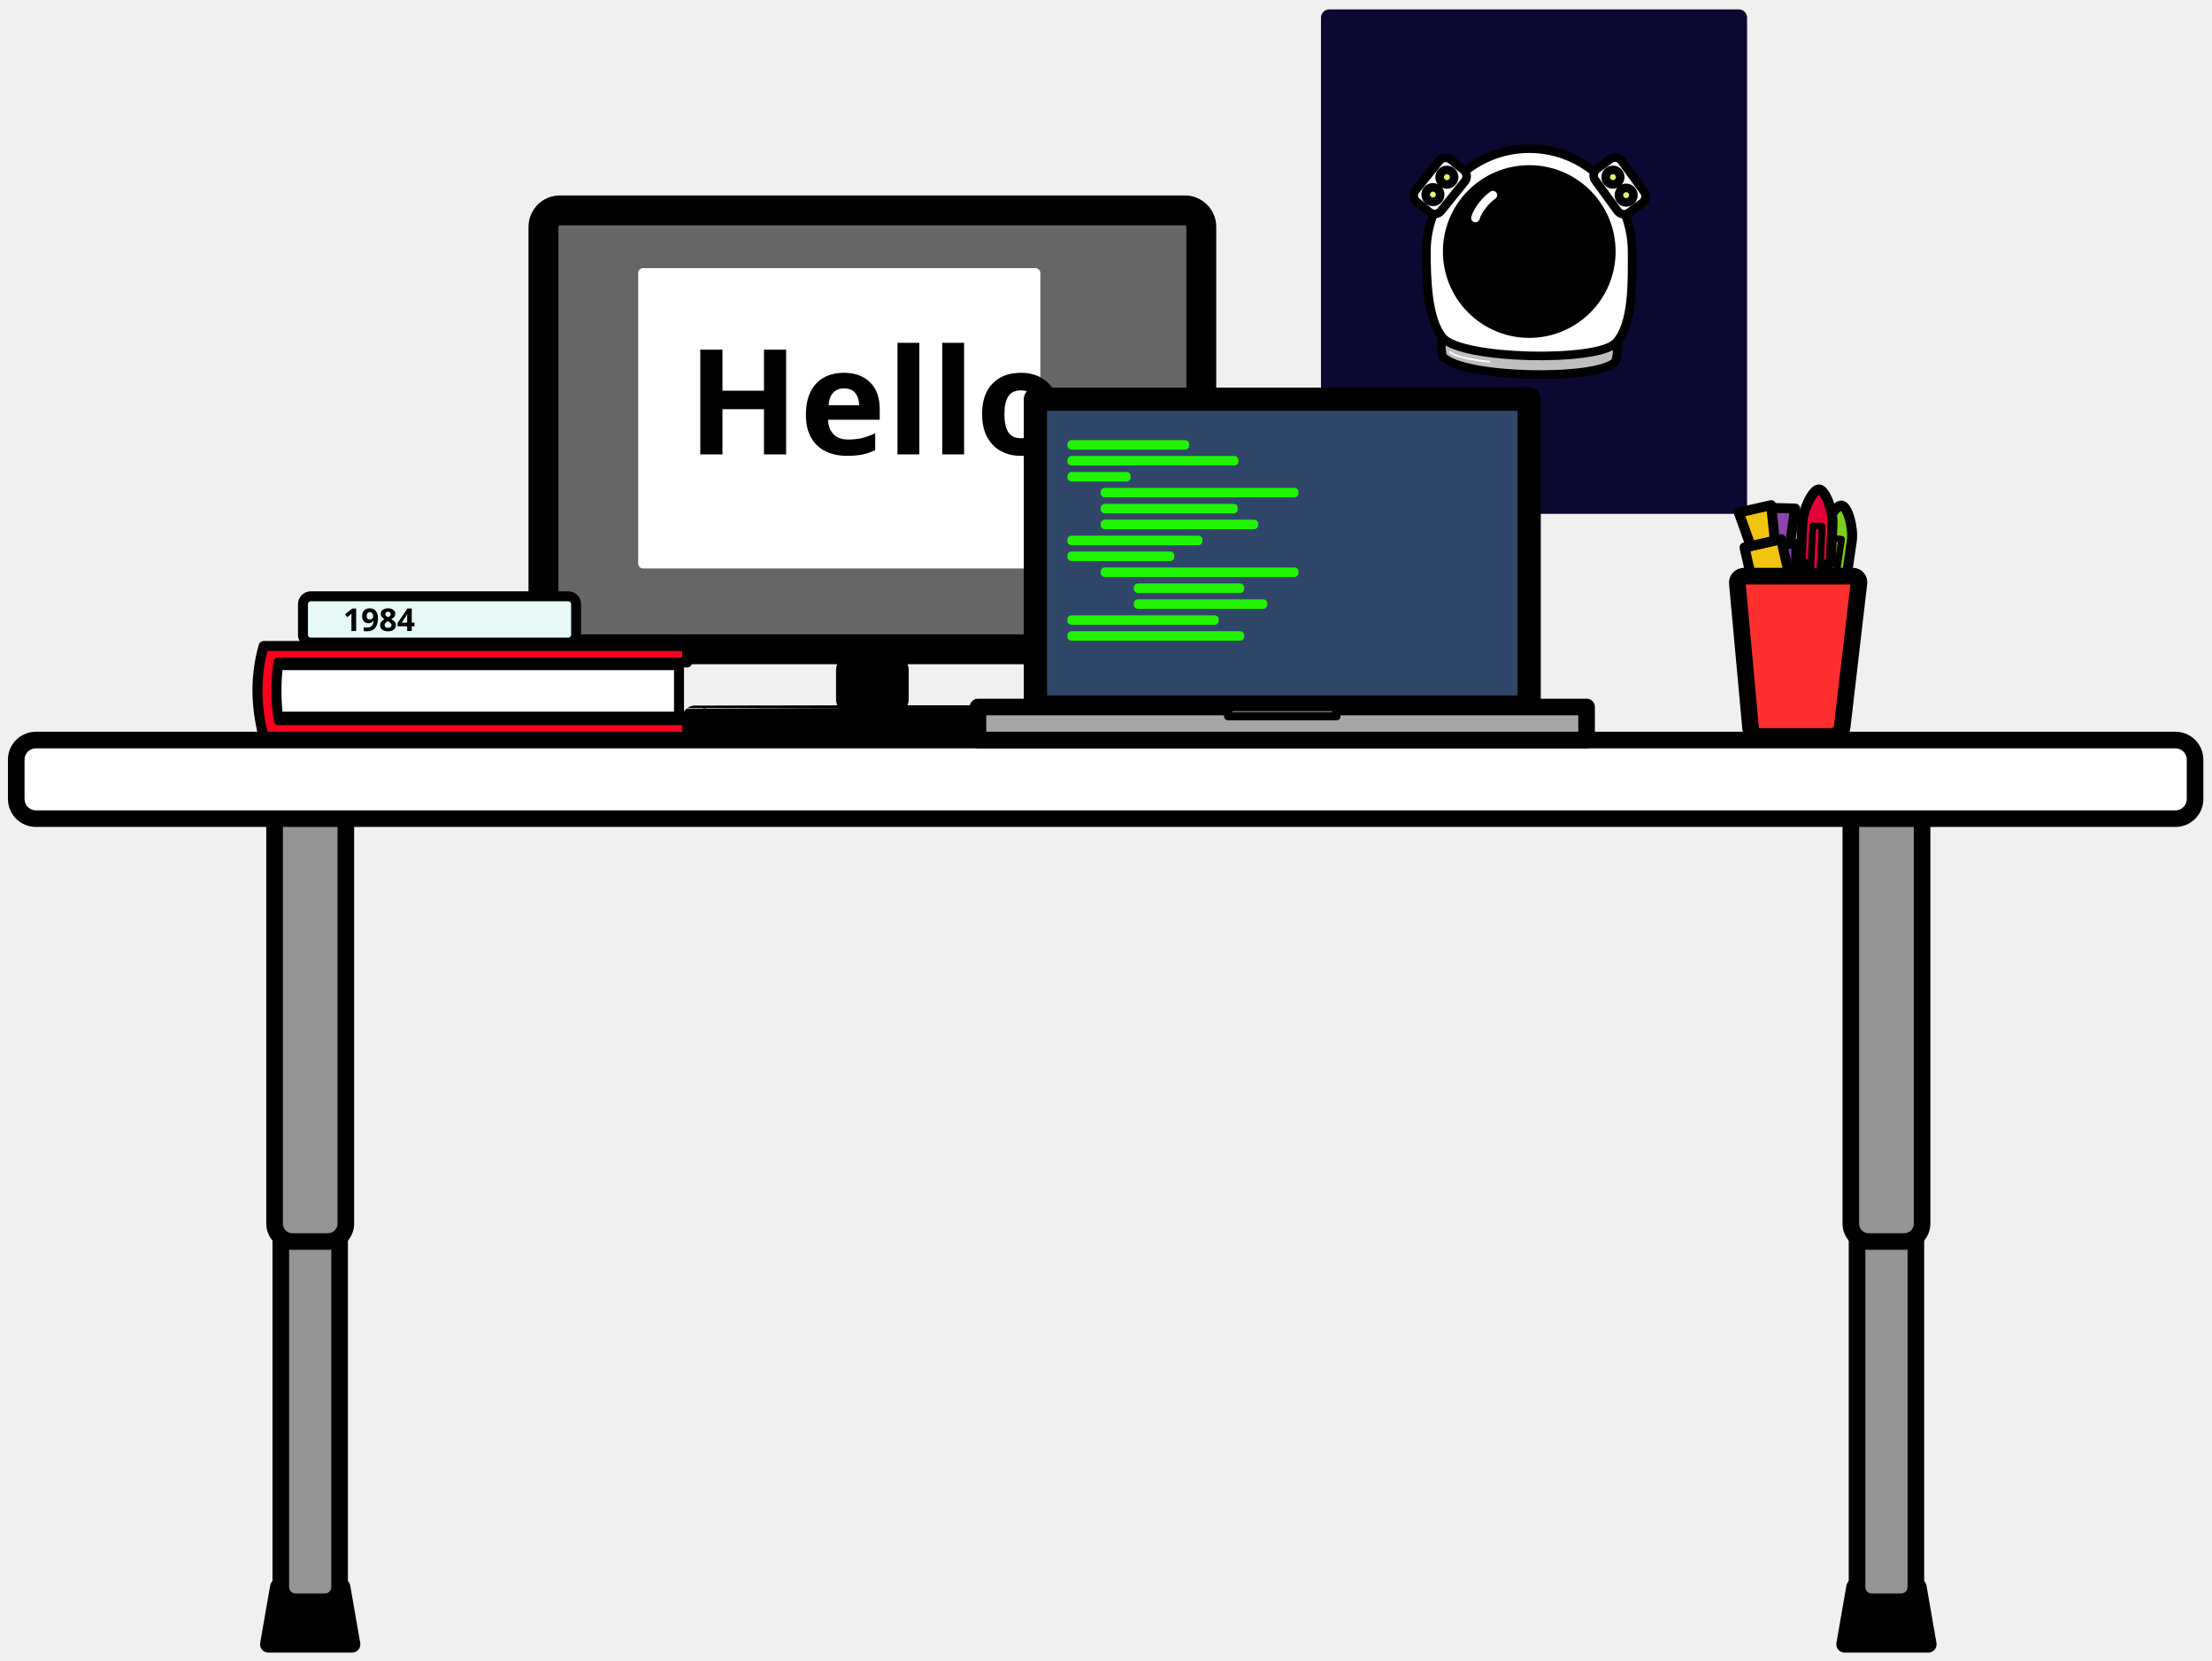
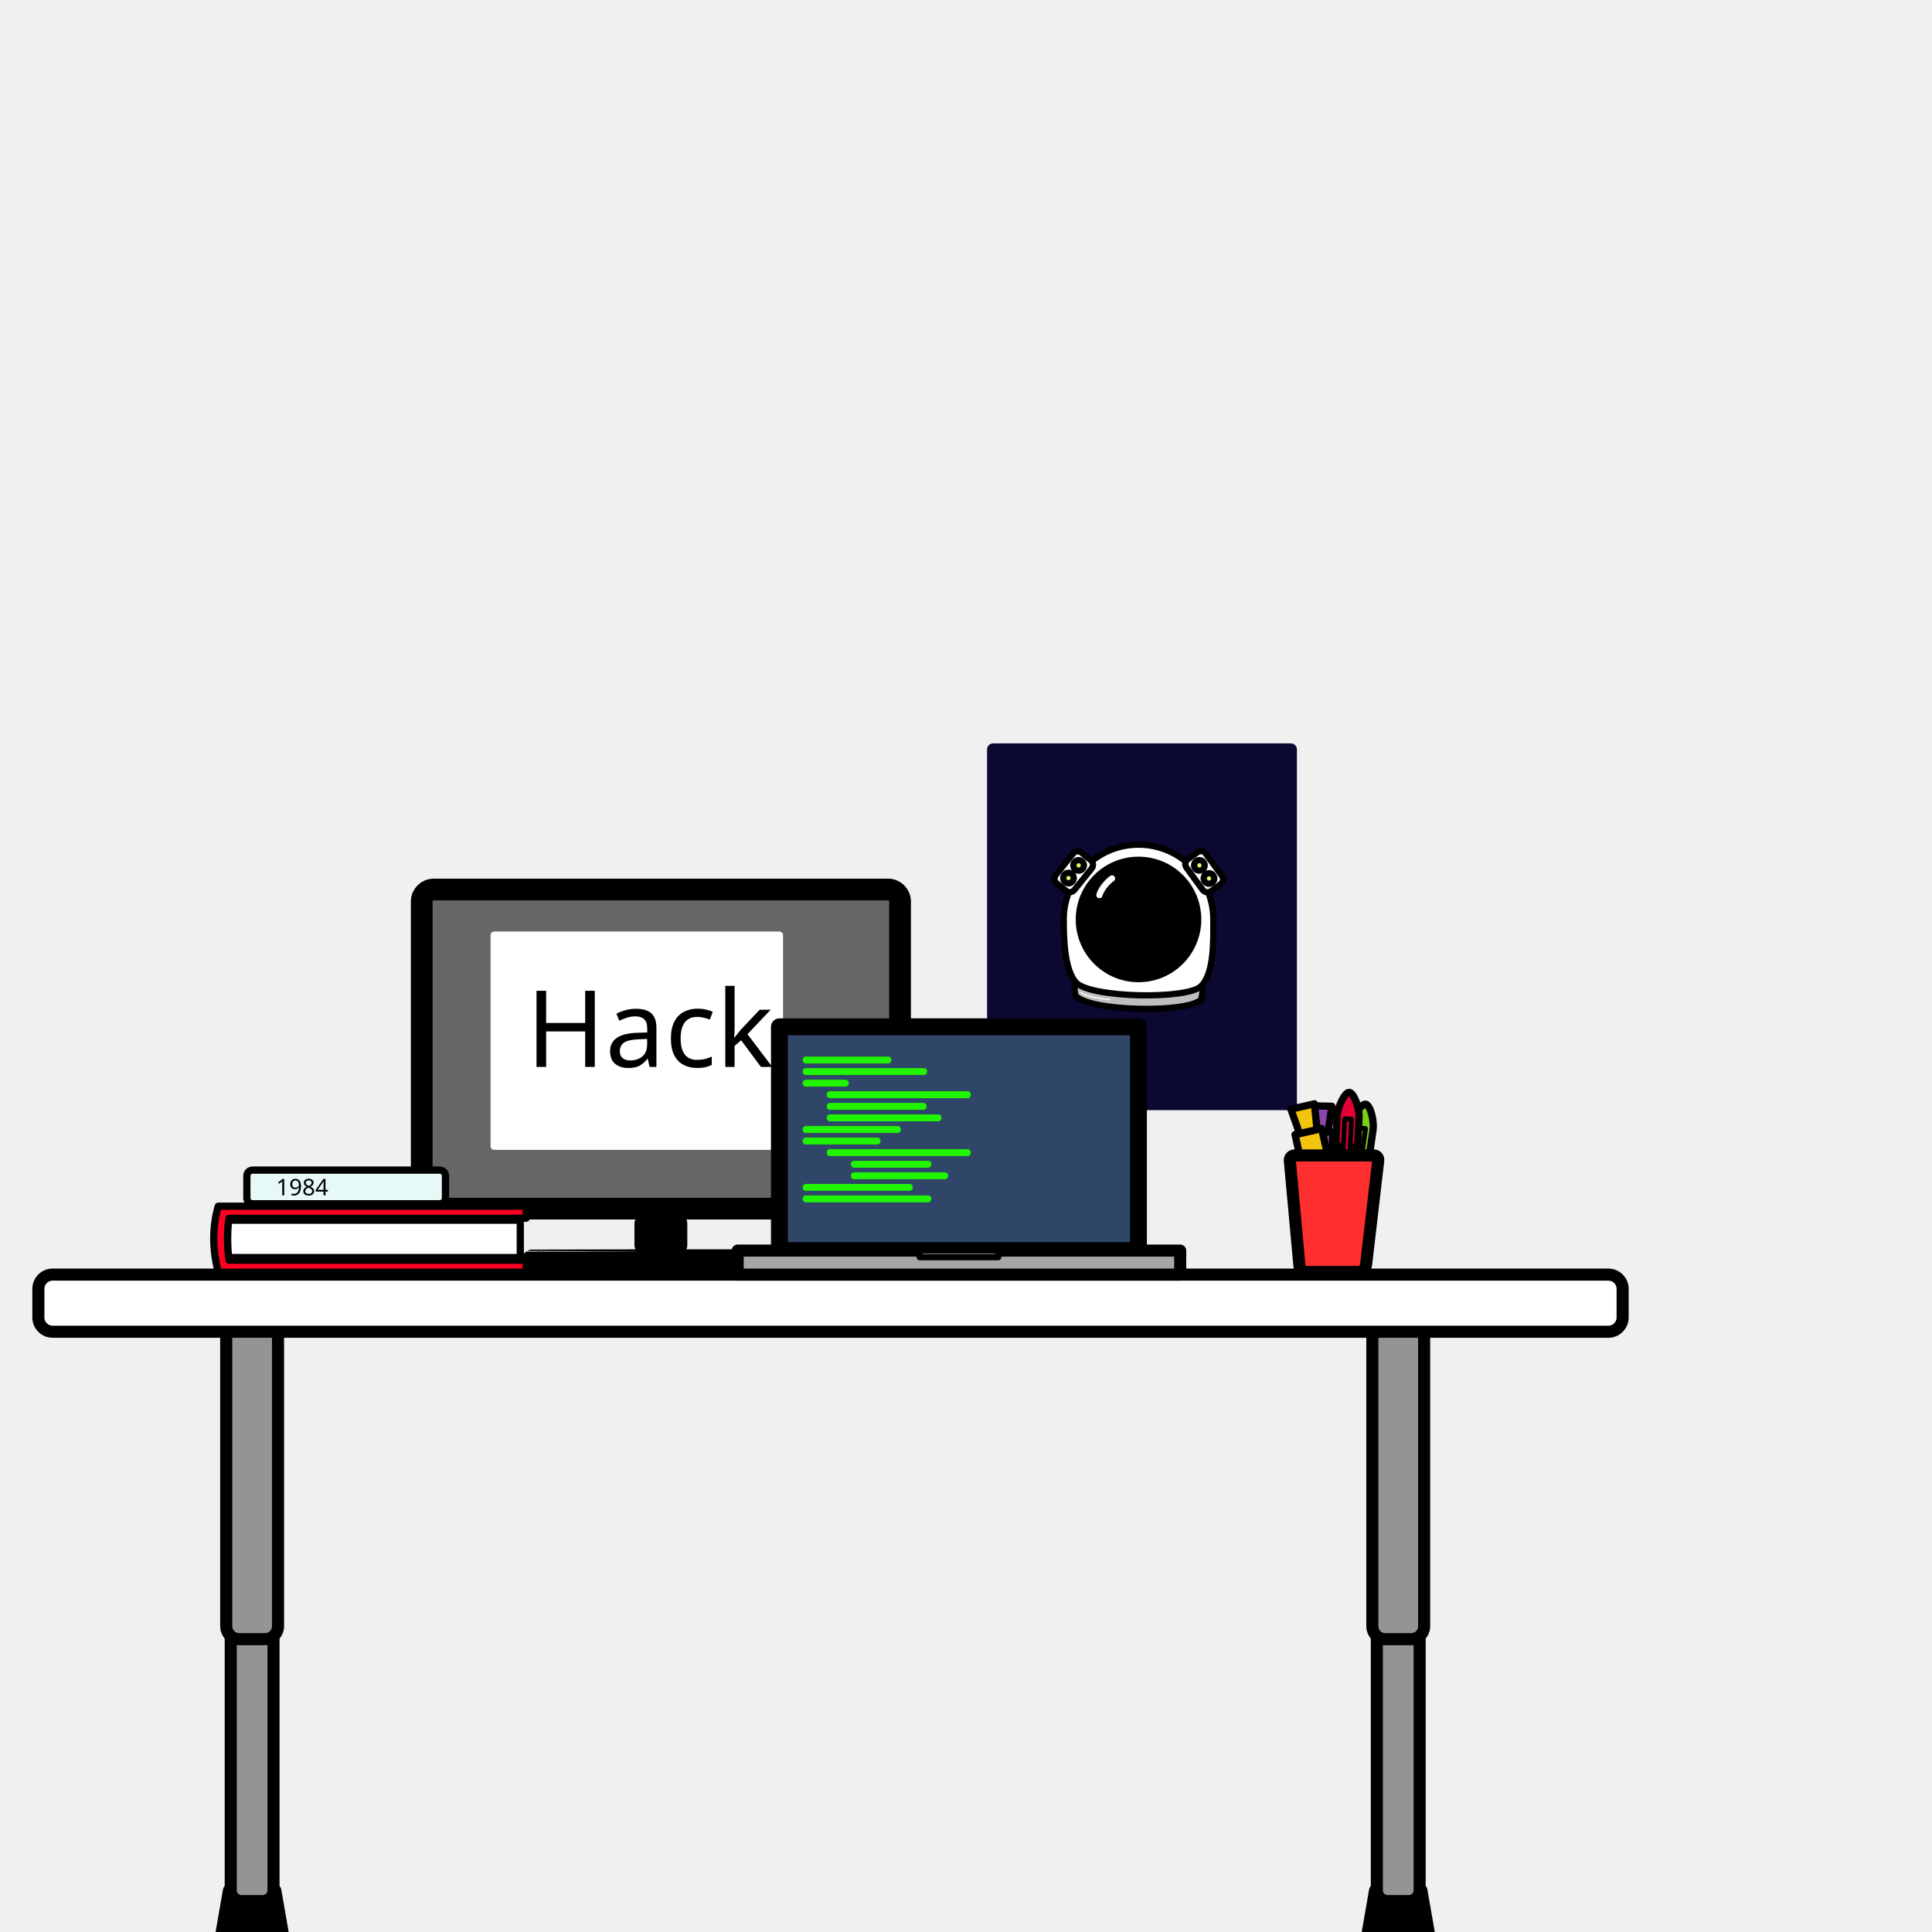
- <svg xmlns="http://www.w3.org/2000/svg" width="100%" height="100%" viewBox="0 0 666 500" version="1.1" xml:space="preserve" style="fill-rule:evenodd;clip-rule:evenodd;stroke-linejoin:round;stroke-miterlimit:1.414;">
+ <svg xmlns="http://www.w3.org/2000/svg" width="100%" height="100%" viewBox="0 0 800 800" version="1.1" xml:space="preserve" style="fill-rule:evenodd;clip-rule:evenodd;stroke-linejoin:round;stroke-miterlimit:1.414;">
  <g id="everything">
    <g id="narcissistic poster">
-       <rect x="400.223" y="5.326" width="123.3" height="146.866" style="fill:#0b0832;stroke-width:5px;stroke:#0b0832;" />
+       <rect x="411.223" y="310.326" width="123.3" height="146.866" style="fill:#0b0832;stroke-width:5px;stroke:#0b0832;" />
      <g>
        <g>
-           <path d="M434.396,107.322c-0.103,-0.119 -1.538,-6.411 1.187,-6.408c9.8,0.013 40.111,0.221 49.814,0.802c2.682,0.161 1.111,7.043 0.988,7.169c-5.625,5.761 -46.309,4.992 -51.989,-1.563Z" style="fill:#bfbfbf;stroke-width:2.59px;stroke-linecap:round;stroke:#000;" />
-           <path d="M436.57,106.005c0,0 1.91,1.937 11.876,2.892" style="fill:none;stroke-width:0.52px;stroke-linecap:round;stroke:#fff;" />
+           <path d="M445.396,412.322c-0.103,-0.119 -1.538,-6.411 1.187,-6.408c9.8,0.013 40.111,0.221 49.814,0.802c2.682,0.161 1.111,7.043 0.988,7.169c-5.625,5.761 -46.309,4.992 -51.989,-1.563Z" style="fill:#bfbfbf;stroke-width:2.59px;stroke-linecap:round;stroke:#000;" />
+           <path d="M447.57,411.005c0,0 1.91,1.937 11.876,2.892" style="fill:none;stroke-width:0.52px;stroke-linecap:round;stroke:#fff;" />
        </g>
        <g>
-           <path d="M460.437,44.755c17.091,0 30.967,13.876 30.967,30.967c0,8.412 0.479,21.974 -4.973,27.557c-5.624,5.76 -46.309,4.992 -51.988,-1.563c-4.708,-5.432 -4.973,-18.249 -4.973,-25.994c0,-17.091 13.876,-30.967 30.967,-30.967Z" style="fill:#fff;stroke-width:2.59px;stroke-linecap:round;stroke:#000;" />
-           <circle cx="460.437" cy="75.722" r="25.994" style="fill:#000;" />
-           <path d="M444.232,65.626c0.665,-2.503 3.452,-5.707 5.248,-6.874" style="fill:none;stroke-width:2.59px;stroke-linecap:round;stroke:#fff;" />
+           <path d="M471.437,349.755c17.091,0 30.967,13.876 30.967,30.967c0,8.412 0.479,21.974 -4.973,27.557c-5.624,5.76 -46.309,4.992 -51.988,-1.563c-4.708,-5.432 -4.973,-18.249 -4.973,-25.994c0,-17.091 13.876,-30.967 30.967,-30.967Z" style="fill:#fff;stroke-width:2.59px;stroke-linecap:round;stroke:#000;" />
+           <circle cx="471.437" cy="380.722" r="25.994" style="fill:#000;" />
+           <path d="M455.232,370.626c0.665,-2.503 3.452,-5.707 5.248,-6.874" style="fill:none;stroke-width:2.59px;stroke-linecap:round;stroke:#fff;" />
        </g>
        <g>
          <g>
-             <path d="M441.038,54.623c0.855,-1.06 0.688,-2.615 -0.372,-3.47l-3.841,-3.098c-1.06,-0.855 -2.615,-0.689 -3.47,0.371l-7.158,8.875c-0.855,1.06 -0.689,2.615 0.371,3.47l3.842,3.098c1.06,0.855 2.615,0.689 3.47,-0.371l7.158,-8.875Z" style="fill:#fff;stroke-width:2.59px;stroke-linecap:round;stroke:#000;" />
-             <circle cx="431.432" cy="58.586" r="2.185" style="fill:#d3ff65;stroke-width:2.59px;stroke-linecap:round;stroke:#000;" />
-             <circle cx="435.636" cy="53.344" r="2.185" style="fill:#d3ff65;stroke-width:2.59px;stroke-linecap:round;stroke:#000;" />
+             <path d="M452.038,359.623c0.855,-1.06 0.688,-2.615 -0.372,-3.47l-3.841,-3.098c-1.06,-0.855 -2.615,-0.689 -3.47,0.371l-7.158,8.875c-0.855,1.06 -0.689,2.615 0.371,3.47l3.842,3.098c1.06,0.855 2.615,0.689 3.47,-0.371l7.158,-8.875Z" style="fill:#fff;stroke-width:2.59px;stroke-linecap:round;stroke:#000;" />
+             <circle cx="442.432" cy="363.586" r="2.185" style="fill:#d3ff65;stroke-width:2.59px;stroke-linecap:round;stroke:#000;" />
+             <circle cx="446.636" cy="358.344" r="2.185" style="fill:#d3ff65;stroke-width:2.59px;stroke-linecap:round;stroke:#000;" />
          </g>
          <g>
-             <path d="M488.269,48.448c-0.802,-1.101 -2.347,-1.342 -3.447,-0.54l-3.987,2.909c-1.1,0.803 -1.342,2.348 -0.539,3.448l6.719,9.211c0.803,1.1 2.348,1.342 3.448,0.539l3.987,-2.908c1.1,-0.803 1.342,-2.348 0.539,-3.448l-6.72,-9.211Z" style="fill:#fff;stroke-width:2.59px;stroke-linecap:round;stroke:#000;" />
-             <path d="M487.5,58.186c0.313,-1.165 1.512,-1.857 2.677,-1.545c1.165,0.312 1.857,1.511 1.545,2.676c-0.312,1.165 -1.511,1.858 -2.676,1.545c-1.165,-0.312 -1.858,-1.511 -1.546,-2.676Z" style="fill:#d3ff65;stroke-width:2.59px;stroke-linecap:round;stroke:#000;" />
-             <path d="M483.525,52.769c0.312,-1.165 1.512,-1.857 2.677,-1.545c1.164,0.312 1.857,1.511 1.545,2.676c-0.312,1.165 -1.512,1.857 -2.677,1.545c-1.165,-0.312 -1.857,-1.511 -1.545,-2.676Z" style="fill:#d3ff65;stroke-width:2.59px;stroke-linecap:round;stroke:#000;" />
+             <path d="M499.269,353.448c-0.802,-1.101 -2.347,-1.342 -3.447,-0.54l-3.987,2.909c-1.1,0.803 -1.342,2.348 -0.539,3.448l6.719,9.211c0.803,1.1 2.348,1.342 3.448,0.539l3.987,-2.908c1.1,-0.803 1.342,-2.348 0.539,-3.448l-6.72,-9.211Z" style="fill:#fff;stroke-width:2.59px;stroke-linecap:round;stroke:#000;" />
+             <path d="M498.5,363.186c0.313,-1.165 1.512,-1.857 2.677,-1.545c1.165,0.312 1.857,1.511 1.545,2.676c-0.312,1.165 -1.511,1.858 -2.676,1.545c-1.165,-0.312 -1.858,-1.511 -1.546,-2.676Z" style="fill:#d3ff65;stroke-width:2.59px;stroke-linecap:round;stroke:#000;" />
+             <path d="M494.525,357.769c0.312,-1.165 1.512,-1.857 2.677,-1.545c1.164,0.312 1.857,1.511 1.545,2.676c-0.312,1.165 -1.512,1.857 -2.677,1.545c-1.165,-0.312 -1.857,-1.511 -1.545,-2.676Z" style="fill:#d3ff65;stroke-width:2.59px;stroke-linecap:round;stroke:#000;" />
          </g>
        </g>
      </g>
    </g>
    <g id="table">
      <g>
-         <path d="M102.992,477.766l-19.187,0l-3,17.234l25.187,0l-3,-17.234Z" style="fill:#000;stroke-width:5px;stroke-linecap:round;stroke:#000;" />
-         <path d="M102.255,353.748c0,-2.444 -1.984,-4.428 -4.428,-4.428l-8.857,0c-2.444,0 -4.428,1.984 -4.428,4.428l0,124.018c0,2.444 1.984,4.428 4.428,4.428l8.857,0c2.444,0 4.428,-1.984 4.428,-4.428l0,-124.018Z" style="fill:#949494;stroke-width:5px;stroke-linecap:round;stroke:#000;" />
-         <path d="M104.124,241.808c0,-2.96 -2.403,-5.362 -5.363,-5.362l-10.725,0c-2.959,0 -5.362,2.402 -5.362,5.362l0,126.578c0,2.959 2.403,5.362 5.362,5.362l10.725,0c2.96,0 5.363,-2.403 5.363,-5.362l0,-126.578Z" style="fill:#949494;stroke-width:5px;stroke-linecap:round;stroke:#000;" />
+         <path d="M113.992,782.766l-19.187,0l-3,17.234l25.187,0l-3,-17.234Z" style="fill:#000;stroke-width:5px;stroke-linecap:round;stroke:#000;" />
+         <path d="M113.255,658.748c0,-2.444 -1.984,-4.428 -4.428,-4.428l-8.857,0c-2.444,0 -4.428,1.984 -4.428,4.428l0,124.018c0,2.444 1.984,4.428 4.428,4.428l8.857,0c2.444,0 4.428,-1.984 4.428,-4.428l0,-124.018Z" style="fill:#949494;stroke-width:5px;stroke-linecap:round;stroke:#000;" />
+         <path d="M115.124,546.808c0,-2.96 -2.403,-5.362 -5.363,-5.362l-10.725,0c-2.959,0 -5.362,2.402 -5.362,5.362l0,126.578c0,2.959 2.403,5.362 5.362,5.362l10.725,0c2.96,0 5.363,-2.403 5.363,-5.362l0,-126.578Z" style="fill:#949494;stroke-width:5px;stroke-linecap:round;stroke:#000;" />
      </g>
      <g>
-         <path d="M577.576,477.766l-19.186,0l-3,17.234l25.186,0l-3,-17.234Z" style="fill:#000;stroke-width:5px;stroke-linecap:round;stroke:#000;" />
-         <path d="M576.84,353.748c0,-2.444 -1.984,-4.428 -4.428,-4.428l-8.857,0c-2.444,0 -4.428,1.984 -4.428,4.428l0,124.018c0,2.444 1.984,4.428 4.428,4.428l8.857,0c2.444,0 4.428,-1.984 4.428,-4.428l0,-124.018Z" style="fill:#949494;stroke-width:5px;stroke-linecap:round;stroke:#000;" />
-         <path d="M578.708,241.808c0,-2.96 -2.403,-5.362 -5.362,-5.362l-10.725,0c-2.96,0 -5.363,2.402 -5.363,5.362l0,126.578c0,2.959 2.403,5.362 5.363,5.362l10.725,0c2.959,0 5.362,-2.403 5.362,-5.362l0,-126.578Z" style="fill:#949494;stroke-width:5px;stroke-linecap:round;stroke:#000;" />
+         <path d="M588.576,782.766l-19.186,0l-3,17.234l25.186,0l-3,-17.234Z" style="fill:#000;stroke-width:5px;stroke-linecap:round;stroke:#000;" />
+         <path d="M587.84,658.748c0,-2.444 -1.984,-4.428 -4.428,-4.428l-8.857,0c-2.444,0 -4.428,1.984 -4.428,4.428l0,124.018c0,2.444 1.984,4.428 4.428,4.428l8.857,0c2.444,0 4.428,-1.984 4.428,-4.428l0,-124.018Z" style="fill:#949494;stroke-width:5px;stroke-linecap:round;stroke:#000;" />
+         <path d="M589.708,546.808c0,-2.96 -2.403,-5.362 -5.362,-5.362l-10.725,0c-2.96,0 -5.363,2.402 -5.363,5.362l0,126.578c0,2.959 2.403,5.362 5.363,5.362l10.725,0c2.959,0 5.362,-2.403 5.362,-5.362l0,-126.578Z" style="fill:#949494;stroke-width:5px;stroke-linecap:round;stroke:#000;" />
      </g>
-       <path d="M660.9,228.699c0,-3.265 -2.651,-5.916 -5.916,-5.916l-644.179,0c-3.265,0 -5.915,2.651 -5.915,5.916l0,11.831c0,3.265 2.65,5.916 5.915,5.916l644.179,0c3.265,0 5.916,-2.651 5.916,-5.916l0,-11.831Z" style="fill:#fff;stroke-width:5px;stroke-linecap:round;stroke:#000;" />
+       <path d="M671.9,533.699c0,-3.265 -2.651,-5.916 -5.916,-5.916l-644.179,0c-3.265,0 -5.915,2.651 -5.915,5.916l0,11.831c0,3.265 2.65,5.916 5.915,5.916l644.179,0c3.265,0 5.916,-2.651 5.916,-5.916l0,-11.831Z" style="fill:#fff;stroke-width:5px;stroke-linecap:round;stroke:#000;" />
    </g>
    <g id="monitor">
-       <rect x="256.222" y="201.718" width="12.876" height="8.801" style="fill:#333;stroke-width:9px;stroke:#000;" />
-       <path d="M361.694,68.295c0,-2.739 -2.224,-4.964 -4.964,-4.964l-188.14,0c-2.739,0 -4.964,2.225 -4.964,4.964l0,122.21c0,2.74 2.225,4.964 4.964,4.964l188.14,0c2.74,0 4.964,-2.224 4.964,-4.964l0,-122.21Z" style="fill:#666;stroke-width:9px;stroke:#000;" />
+       <rect x="267.222" y="506.718" width="12.876" height="8.801" style="fill:#333;stroke-width:9px;stroke:#000;" />
+       <path d="M372.694,373.295c0,-2.739 -2.224,-4.964 -4.964,-4.964l-188.14,0c-2.739,0 -4.964,2.225 -4.964,4.964l0,122.21c0,2.74 2.225,4.964 4.964,4.964l188.14,0c2.74,0 4.964,-2.224 4.964,-4.964l0,-122.21Z" style="fill:#666;stroke-width:9px;stroke:#000;" />
      <g>
-         <rect x="193.645" y="82.217" width="118.101" height="87.426" style="fill:#fff;stroke-width:3px;stroke:#fff;" />
-         <text x="206.878px" y="136.788px" style="font-family:DIN Alternate;font-size:44.166px;font-weight:700;fill:#000;">Hello</text>
+         <rect x="204.645" y="387.217" width="118.101" height="87.426" style="fill:#fff;stroke-width:3px;stroke:#fff;" />
+         <text x="217.878px" y="441.788px" style="font-family:'DINAlternate-Bold';font-size:44.166px;fill:#000;">Hack</text>
      </g>
-       <path d="M209.539,216.853c0.021,-0.017 106.262,-0.077 106.242,0c-0.483,1.907 -23.803,3.584 -53.121,3.584c-29.318,0 -54.551,-2.363 -53.121,-3.584Z" style="fill:#333;stroke-width:9px;stroke:#000;" />
+       <path d="M220.539,521.853c0.021,-0.017 106.262,-0.077 106.242,0c-0.483,1.907 -23.803,3.584 -53.121,3.584c-29.318,0 -54.551,-2.363 -53.121,-3.584Z" style="fill:#333;stroke-width:9px;stroke:#000;" />
    </g>
    <g id="macbook">
-       <rect x="311.746" y="120.18" width="148.657" height="92.667" style="fill:#304669;stroke-width:7px;stroke:#000;" />
-       <rect x="294.448" y="212.847" width="183.251" height="9.936" style="fill:#a6a6a6;stroke-width:5px;stroke:#000;" />
-       <rect x="369.783" y="212.847" width="32.582" height="2.768" style="fill:#a6a6a6;stroke-width:2.5px;stroke:#000;" />
+       <rect x="322.746" y="425.18" width="148.657" height="92.667" style="fill:#304669;stroke-width:7px;stroke:#000;" />
+       <rect x="305.448" y="517.847" width="183.251" height="9.936" style="fill:#a6a6a6;stroke-width:5px;stroke:#000;" />
+       <rect x="380.783" y="517.847" width="32.582" height="2.768" style="fill:#a6a6a6;stroke-width:2.5px;stroke:#000;" />
      <g id="code">
-         <path d="M357.064,133.72c0,-0.119 -0.096,-0.216 -0.215,-0.216l-34.262,0c-0.118,0 -0.215,0.097 -0.215,0.216l0,0.43c0,0.119 0.097,0.216 0.215,0.216l34.262,0c0.119,0 0.215,-0.097 0.215,-0.216l0,-0.43Z" style="fill:#304669;stroke-width:2px;stroke:#21f400;" />
-         <path d="M371.678,152.899c0,-0.119 -0.096,-0.216 -0.215,-0.216l-38.876,0c-0.118,0 -0.215,0.097 -0.215,0.216l0,0.43c0,0.119 0.097,0.216 0.215,0.216l38.876,0c0.119,0 0.215,-0.097 0.215,-0.216l0,-0.43Z" style="fill:#304669;stroke-width:2px;stroke:#21f400;" />
-         <path d="M373.631,176.869c0,-0.118 -0.096,-0.215 -0.215,-0.215l-30.829,0c-0.118,0 -0.215,0.097 -0.215,0.215l0,0.431c0,0.119 0.097,0.216 0.215,0.216l30.829,0c0.119,0 0.215,-0.097 0.215,-0.216l0,-0.431Z" style="fill:#304669;stroke-width:2px;stroke:#21f400;" />
-         <path d="M339.437,143.305c0,-0.119 -0.097,-0.216 -0.216,-0.216l-16.634,0c-0.118,0 -0.215,0.097 -0.215,0.216l0,0.43c0,0.119 0.097,0.216 0.215,0.216l16.634,0c0.119,0 0.216,-0.097 0.216,-0.216l0,-0.43Z" style="fill:#304669;stroke-width:2px;stroke:#21f400;" />
-         <path d="M361.026,162.484c0,-0.119 -0.096,-0.216 -0.215,-0.216l-38.224,0c-0.118,0 -0.215,0.097 -0.215,0.216l0,0.43c0,0.119 0.097,0.216 0.215,0.216l38.224,0c0.119,0 0.215,-0.097 0.215,-0.216l0,-0.43Z" style="fill:#304669;stroke-width:2px;stroke:#21f400;" />
-         <path d="M365.957,186.454c0,-0.118 -0.097,-0.215 -0.216,-0.215l-43.154,0c-0.118,0 -0.215,0.097 -0.215,0.215l0,0.431c0,0.119 0.097,0.216 0.215,0.216l43.154,0c0.119,0 0.216,-0.097 0.216,-0.216l0,-0.431Z" style="fill:#304669;stroke-width:2px;stroke:#21f400;" />
-         <path d="M371.894,138.489c0,-0.119 -0.097,-0.215 -0.216,-0.215l-49.091,0c-0.118,0 -0.215,0.096 -0.215,0.215l0,0.431c0,0.119 0.097,0.215 0.215,0.215l49.091,0c0.119,0 0.216,-0.096 0.216,-0.215l0,-0.431Z" style="fill:#304669;stroke-width:2px;stroke:#21f400;" />
-         <path d="M377.837,157.668c0,-0.119 -0.096,-0.215 -0.215,-0.215l-45.035,0c-0.118,0 -0.215,0.096 -0.215,0.215l0,0.431c0,0.119 0.097,0.215 0.215,0.215l45.035,0c0.119,0 0.215,-0.096 0.215,-0.215l0,-0.431Z" style="fill:#304669;stroke-width:2px;stroke:#21f400;" />
-         <path d="M380.584,181.639c0,-0.119 -0.096,-0.215 -0.215,-0.215l-37.782,0c-0.118,0 -0.215,0.096 -0.215,0.215l0,0.431c0,0.119 0.097,0.215 0.215,0.215l37.782,0c0.119,0 0.215,-0.096 0.215,-0.215l0,-0.431Z" style="fill:#304669;stroke-width:2px;stroke:#21f400;" />
-         <path d="M389.972,148.074c0,-0.119 -0.097,-0.215 -0.216,-0.215l-57.169,0c-0.118,0 -0.215,0.096 -0.215,0.215l0,0.431c0,0.119 0.097,0.215 0.215,0.215l57.169,0c0.119,0 0.216,-0.096 0.216,-0.215l0,-0.431Z" style="fill:#304669;stroke-width:2px;stroke:#21f400;" />
-         <path d="M389.972,172.045c0,-0.119 -0.097,-0.215 -0.216,-0.215l-57.169,0c-0.118,0 -0.215,0.096 -0.215,0.215l0,0.431c0,0.119 0.097,0.215 0.215,0.215l57.169,0c0.119,0 0.216,-0.096 0.216,-0.215l0,-0.431Z" style="fill:#304669;stroke-width:2px;stroke:#21f400;" />
-         <path d="M352.596,167.253c0,-0.119 -0.096,-0.215 -0.215,-0.215l-29.794,0c-0.118,0 -0.215,0.096 -0.215,0.215l0,0.431c0,0.119 0.097,0.215 0.215,0.215l29.794,0c0.119,0 0.215,-0.096 0.215,-0.215l0,-0.431Z" style="fill:#304669;stroke-width:2px;stroke:#21f400;" />
-         <path d="M373.631,191.224c0,-0.119 -0.096,-0.215 -0.215,-0.215l-50.829,0c-0.118,0 -0.215,0.096 -0.215,0.215l0,0.431c0,0.119 0.097,0.215 0.215,0.215l50.829,0c0.119,0 0.215,-0.096 0.215,-0.215l0,-0.431Z" style="fill:#304669;stroke-width:2px;stroke:#21f400;" />
+         <path d="M368.064,438.72c0,-0.119 -0.096,-0.216 -0.215,-0.216l-34.262,0c-0.118,0 -0.215,0.097 -0.215,0.216l0,0.43c0,0.119 0.097,0.216 0.215,0.216l34.262,0c0.119,0 0.215,-0.097 0.215,-0.216l0,-0.43Z" style="fill:#304669;stroke-width:2px;stroke:#21f400;" />
+         <path d="M382.678,457.899c0,-0.119 -0.096,-0.216 -0.215,-0.216l-38.876,0c-0.118,0 -0.215,0.097 -0.215,0.216l0,0.43c0,0.119 0.097,0.216 0.215,0.216l38.876,0c0.119,0 0.215,-0.097 0.215,-0.216l0,-0.43Z" style="fill:#304669;stroke-width:2px;stroke:#21f400;" />
+         <path d="M384.631,481.869c0,-0.118 -0.096,-0.215 -0.215,-0.215l-30.829,0c-0.118,0 -0.215,0.097 -0.215,0.215l0,0.431c0,0.119 0.097,0.216 0.215,0.216l30.829,0c0.119,0 0.215,-0.097 0.215,-0.216l0,-0.431Z" style="fill:#304669;stroke-width:2px;stroke:#21f400;" />
+         <path d="M350.437,448.305c0,-0.119 -0.097,-0.216 -0.216,-0.216l-16.634,0c-0.118,0 -0.215,0.097 -0.215,0.216l0,0.43c0,0.119 0.097,0.216 0.215,0.216l16.634,0c0.119,0 0.216,-0.097 0.216,-0.216l0,-0.43Z" style="fill:#304669;stroke-width:2px;stroke:#21f400;" />
+         <path d="M372.026,467.484c0,-0.119 -0.096,-0.216 -0.215,-0.216l-38.224,0c-0.118,0 -0.215,0.097 -0.215,0.216l0,0.43c0,0.119 0.097,0.216 0.215,0.216l38.224,0c0.119,0 0.215,-0.097 0.215,-0.216l0,-0.43Z" style="fill:#304669;stroke-width:2px;stroke:#21f400;" />
+         <path d="M376.957,491.454c0,-0.118 -0.097,-0.215 -0.216,-0.215l-43.154,0c-0.118,0 -0.215,0.097 -0.215,0.215l0,0.431c0,0.119 0.097,0.216 0.215,0.216l43.154,0c0.119,0 0.216,-0.097 0.216,-0.216l0,-0.431Z" style="fill:#304669;stroke-width:2px;stroke:#21f400;" />
+         <path d="M382.894,443.489c0,-0.119 -0.097,-0.215 -0.216,-0.215l-49.091,0c-0.118,0 -0.215,0.096 -0.215,0.215l0,0.431c0,0.119 0.097,0.215 0.215,0.215l49.091,0c0.119,0 0.216,-0.096 0.216,-0.215l0,-0.431Z" style="fill:#304669;stroke-width:2px;stroke:#21f400;" />
+         <path d="M388.837,462.668c0,-0.119 -0.096,-0.215 -0.215,-0.215l-45.035,0c-0.118,0 -0.215,0.096 -0.215,0.215l0,0.431c0,0.119 0.097,0.215 0.215,0.215l45.035,0c0.119,0 0.215,-0.096 0.215,-0.215l0,-0.431Z" style="fill:#304669;stroke-width:2px;stroke:#21f400;" />
+         <path d="M391.584,486.639c0,-0.119 -0.096,-0.215 -0.215,-0.215l-37.782,0c-0.118,0 -0.215,0.096 -0.215,0.215l0,0.431c0,0.119 0.097,0.215 0.215,0.215l37.782,0c0.119,0 0.215,-0.096 0.215,-0.215l0,-0.431Z" style="fill:#304669;stroke-width:2px;stroke:#21f400;" />
+         <path d="M400.972,453.074c0,-0.119 -0.097,-0.215 -0.216,-0.215l-57.169,0c-0.118,0 -0.215,0.096 -0.215,0.215l0,0.431c0,0.119 0.097,0.215 0.215,0.215l57.169,0c0.119,0 0.216,-0.096 0.216,-0.215l0,-0.431Z" style="fill:#304669;stroke-width:2px;stroke:#21f400;" />
+         <path d="M400.972,477.045c0,-0.119 -0.097,-0.215 -0.216,-0.215l-57.169,0c-0.118,0 -0.215,0.096 -0.215,0.215l0,0.431c0,0.119 0.097,0.215 0.215,0.215l57.169,0c0.119,0 0.216,-0.096 0.216,-0.215l0,-0.431Z" style="fill:#304669;stroke-width:2px;stroke:#21f400;" />
+         <path d="M363.596,472.253c0,-0.119 -0.096,-0.215 -0.215,-0.215l-29.794,0c-0.118,0 -0.215,0.096 -0.215,0.215l0,0.431c0,0.119 0.097,0.215 0.215,0.215l29.794,0c0.119,0 0.215,-0.096 0.215,-0.215l0,-0.431Z" style="fill:#304669;stroke-width:2px;stroke:#21f400;" />
+         <path d="M384.631,496.224c0,-0.119 -0.096,-0.215 -0.215,-0.215l-50.829,0c-0.118,0 -0.215,0.096 -0.215,0.215l0,0.431c0,0.119 0.097,0.215 0.215,0.215l50.829,0c0.119,0 0.215,-0.096 0.215,-0.215l0,-0.431Z" style="fill:#304669;stroke-width:2px;stroke:#21f400;" />
      </g>
    </g>
    <g id="cup">
      <g>
-         <path d="M540.894,163.745l-11.29,-0.267l-1.026,43.463l11.289,0.267l1.027,-43.463Z" style="fill:#8e44ad;stroke-width:3px;stroke:#000;" />
-         <path d="M540.496,153.084l-9.991,-0.236l1.024,10.676l7.427,0.175l1.54,-10.615Z" style="fill:#8e44ad;stroke-width:3px;stroke:#000;" />
+         <path d="M551.894,468.745l-11.29,-0.267l-1.026,43.463l11.289,0.267l1.027,-43.463Z" style="fill:#8e44ad;stroke-width:3px;stroke:#000;" />
+         <path d="M551.496,458.084l-9.991,-0.236l1.024,10.676l7.427,0.175l1.54,-10.615Z" style="fill:#8e44ad;stroke-width:3px;stroke:#000;" />
      </g>
      <g>
-         <path d="M536.258,162.312l-11.013,2.497l9.616,42.399l11.013,-2.498l-9.616,-42.398Z" style="fill:#f1c40f;stroke-width:3px;stroke:#000;" />
-         <path d="M533.27,152.07l-9.747,2.211l3.6,10.102l7.245,-1.643l-1.098,-10.67Z" style="fill:#f1c40f;stroke-width:3px;stroke:#000;" />
+         <path d="M547.258,467.312l-11.013,2.497l9.616,42.399l11.013,-2.498l-9.616,-42.398Z" style="fill:#f1c40f;stroke-width:3px;stroke:#000;" />
+         <path d="M544.27,457.07l-9.747,2.211l3.6,10.102l7.245,-1.643l-1.098,-10.67Z" style="fill:#f1c40f;stroke-width:3px;stroke:#000;" />
      </g>
      <g>
-         <path d="M556.724,164.093l-7.714,-1.124l-6.977,47.884l7.714,1.124l6.977,-47.884Z" style="fill:#b3b3b3;stroke-width:2px;stroke:#000;" />
-         <path d="M548.551,161.667c0.585,-4.013 4.21,-9.816 5.966,-9.459c1.863,0.378 3.604,6.755 3.019,10.768l-1.71,11.737c-2.901,0.629 -5.889,0.261 -8.985,-1.309l1.71,-11.737Z" style="fill:#7bce19;stroke-width:3px;stroke:#000;" />
-         <path d="M554.458,162.351l-2.779,-0.405l-2.37,16.261l2.78,0.405l2.369,-16.261Z" style="fill:#7bce19;stroke-width:2px;stroke:#000;" />
+         <path d="M567.724,469.093l-7.714,-1.124l-6.977,47.884l7.714,1.124l6.977,-47.884Z" style="fill:#b3b3b3;stroke-width:2px;stroke:#000;" />
+         <path d="M559.551,466.667c0.585,-4.013 4.21,-9.816 5.966,-9.459c1.863,0.378 3.604,6.755 3.019,10.768l-1.71,11.737c-2.901,0.629 -5.889,0.261 -8.985,-1.309l1.71,-11.737Z" style="fill:#7bce19;stroke-width:3px;stroke:#000;" />
+         <path d="M565.458,467.351l-2.779,-0.405l-2.37,16.261l2.78,0.405l2.369,-16.261Z" style="fill:#7bce19;stroke-width:2px;stroke:#000;" />
      </g>
      <g>
-         <path d="M551.046,159.947l-7.786,-0.381l-2.362,48.332l7.786,0.381l2.362,-48.332Z" style="fill:#b3b3b3;stroke-width:2px;stroke:#000;" />
-         <path d="M542.678,157.314c0.198,-4.05 3.251,-10.173 5.033,-9.986c1.891,0.198 4.234,6.379 4.036,10.429l-0.579,11.847c-2.827,0.903 -5.837,0.823 -9.069,-0.443l0.579,-11.847Z" style="fill:#e30037;stroke-width:3px;stroke:#000;" />
-         <path d="M548.624,158.43l-2.806,-0.137l-0.802,16.412l2.806,0.137l0.802,-16.412Z" style="fill:#e30037;stroke-width:2px;stroke:#000;" />
+         <path d="M562.046,464.947l-7.786,-0.381l-2.362,48.332l7.786,0.381l2.362,-48.332Z" style="fill:#b3b3b3;stroke-width:2px;stroke:#000;" />
+         <path d="M553.678,462.314c0.198,-4.05 3.251,-10.173 5.033,-9.986c1.891,0.198 4.234,6.379 4.036,10.429l-0.579,11.847c-2.827,0.903 -5.837,0.823 -9.069,-0.443l0.579,-11.847Z" style="fill:#e30037;stroke-width:3px;stroke:#000;" />
+         <path d="M559.624,463.43l-2.806,-0.137l-0.802,16.412l2.806,0.137l0.802,-16.412Z" style="fill:#e30037;stroke-width:2px;stroke:#000;" />
      </g>
-       <path id="cup1" d="M559.702,175.497c0.061,-0.523 -0.104,-1.046 -0.454,-1.44c-0.35,-0.393 -0.851,-0.617 -1.377,-0.617c-6.471,0 -26.264,0 -32.835,0c-0.551,0 -1.076,0.231 -1.447,0.638c-0.371,0.406 -0.554,0.95 -0.504,1.498c0.717,7.848 3.204,35.061 3.981,43.564c0.133,1.449 1.348,2.559 2.804,2.559c5.041,0 16.199,0 21.518,0c1.67,0 3.076,-1.252 3.269,-2.911c1.038,-8.906 4.155,-35.653 5.045,-43.291Z" style="fill:#ff2f2f;stroke-width:5px;stroke:#000;" />
+       <path id="cup1" d="M570.702,480.497c0.061,-0.523 -0.104,-1.046 -0.454,-1.44c-0.35,-0.393 -0.851,-0.617 -1.377,-0.617c-6.471,0 -26.264,0 -32.835,0c-0.551,0 -1.076,0.231 -1.447,0.638c-0.371,0.406 -0.554,0.95 -0.504,1.498c0.717,7.848 3.204,35.061 3.981,43.564c0.133,1.449 1.348,2.559 2.804,2.559c5.041,0 16.199,0 21.518,0c1.67,0 3.076,-1.252 3.269,-2.911c1.038,-8.906 4.155,-35.653 5.045,-43.291Z" style="fill:#ff2f2f;stroke-width:5px;stroke:#000;" />
    </g>
    <g id="stack">
      <g id="book1">
        <g>
-           <path d="M204.441,201.648c0,-0.775 -0.629,-1.404 -1.403,-1.404l-118.395,0c-0.774,0 -1.403,0.629 -1.403,1.404l0,12.682c0,0.775 0.629,1.404 1.403,1.404l118.395,0c0.774,0 1.403,-0.629 1.403,-1.404l0,-12.682Z" style="fill:#fff;stroke-width:3px;stroke:#000;" />
-           <path d="M206.878,221.783l-127.505,0c-2.323,-9.019 -2.633,-18.112 0,-27.314l127.505,0l0,4.976l-123.056,0c-0.855,5.858 -0.782,11.64 0.042,17.362l123.014,0l0,4.976Z" style="fill:#fd001f;stroke-width:3px;stroke:#000;" />
+           <path d="M215.441,506.648c0,-0.775 -0.629,-1.404 -1.403,-1.404l-118.395,0c-0.774,0 -1.403,0.629 -1.403,1.404l0,12.682c0,0.775 0.629,1.404 1.403,1.404l118.395,0c0.774,0 1.403,-0.629 1.403,-1.404l0,-12.682Z" style="fill:#fff;stroke-width:3px;stroke:#000;" />
+           <path d="M217.878,526.783l-127.505,0c-2.323,-9.019 -2.633,-18.112 0,-27.314l127.505,0l0,4.976l-123.056,0c-0.855,5.858 -0.782,11.64 0.042,17.362l123.014,0l0,4.976Z" style="fill:#fd001f;stroke-width:3px;stroke:#000;" />
        </g>
      </g>
      <g id="book2">
-         <path d="M173.461,181.879c0,-1.306 -1.06,-2.366 -2.365,-2.366l-77.512,0c-1.306,0 -2.365,1.06 -2.365,2.366l0,9.21c0,1.306 1.059,2.366 2.365,2.366l77.512,0c1.305,0 2.365,-1.06 2.365,-2.366l0,-9.21Z" style="fill:#e7f9f7;stroke-width:3px;stroke:#000;" />
-         <text x="103.324px" y="189.954px" style="font-family:DIN Alternate;font-size:9.447px;font-weight:700;fill:#000;">1984</text>
+         <path d="M184.461,486.879c0,-1.306 -1.06,-2.366 -2.365,-2.366l-77.512,0c-1.306,0 -2.365,1.06 -2.365,2.366l0,9.21c0,1.306 1.059,2.366 2.365,2.366l77.512,0c1.305,0 2.365,-1.06 2.365,-2.366l0,-9.21Z" style="fill:#e7f9f7;stroke-width:3px;stroke:#000;" />
+         <text x="114.324px" y="494.954px" style="font-family:'DINAlternate-Bold';font-size:9.447px;fill:#000;">1984</text>
      </g>
    </g>
  </g>
</svg>
